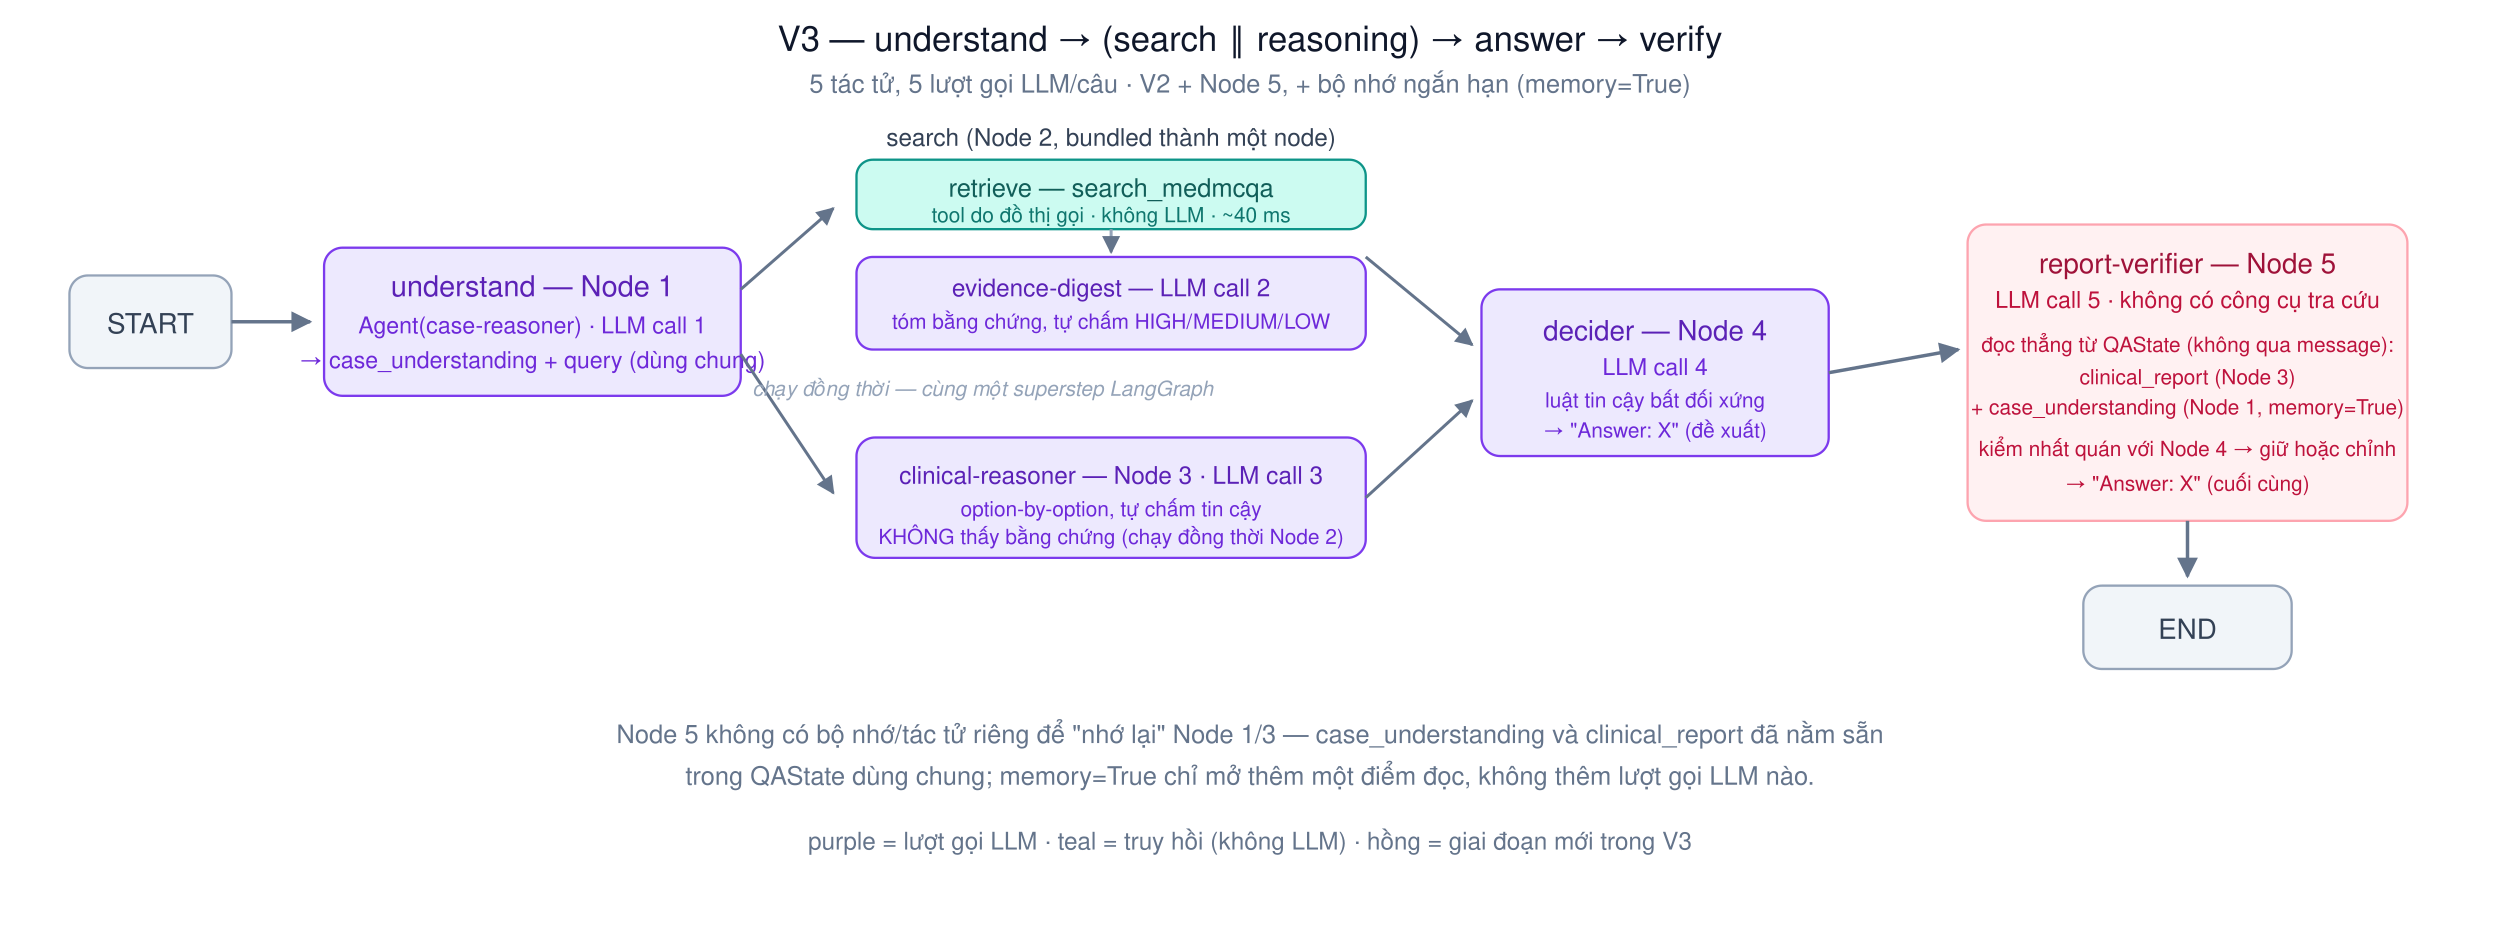
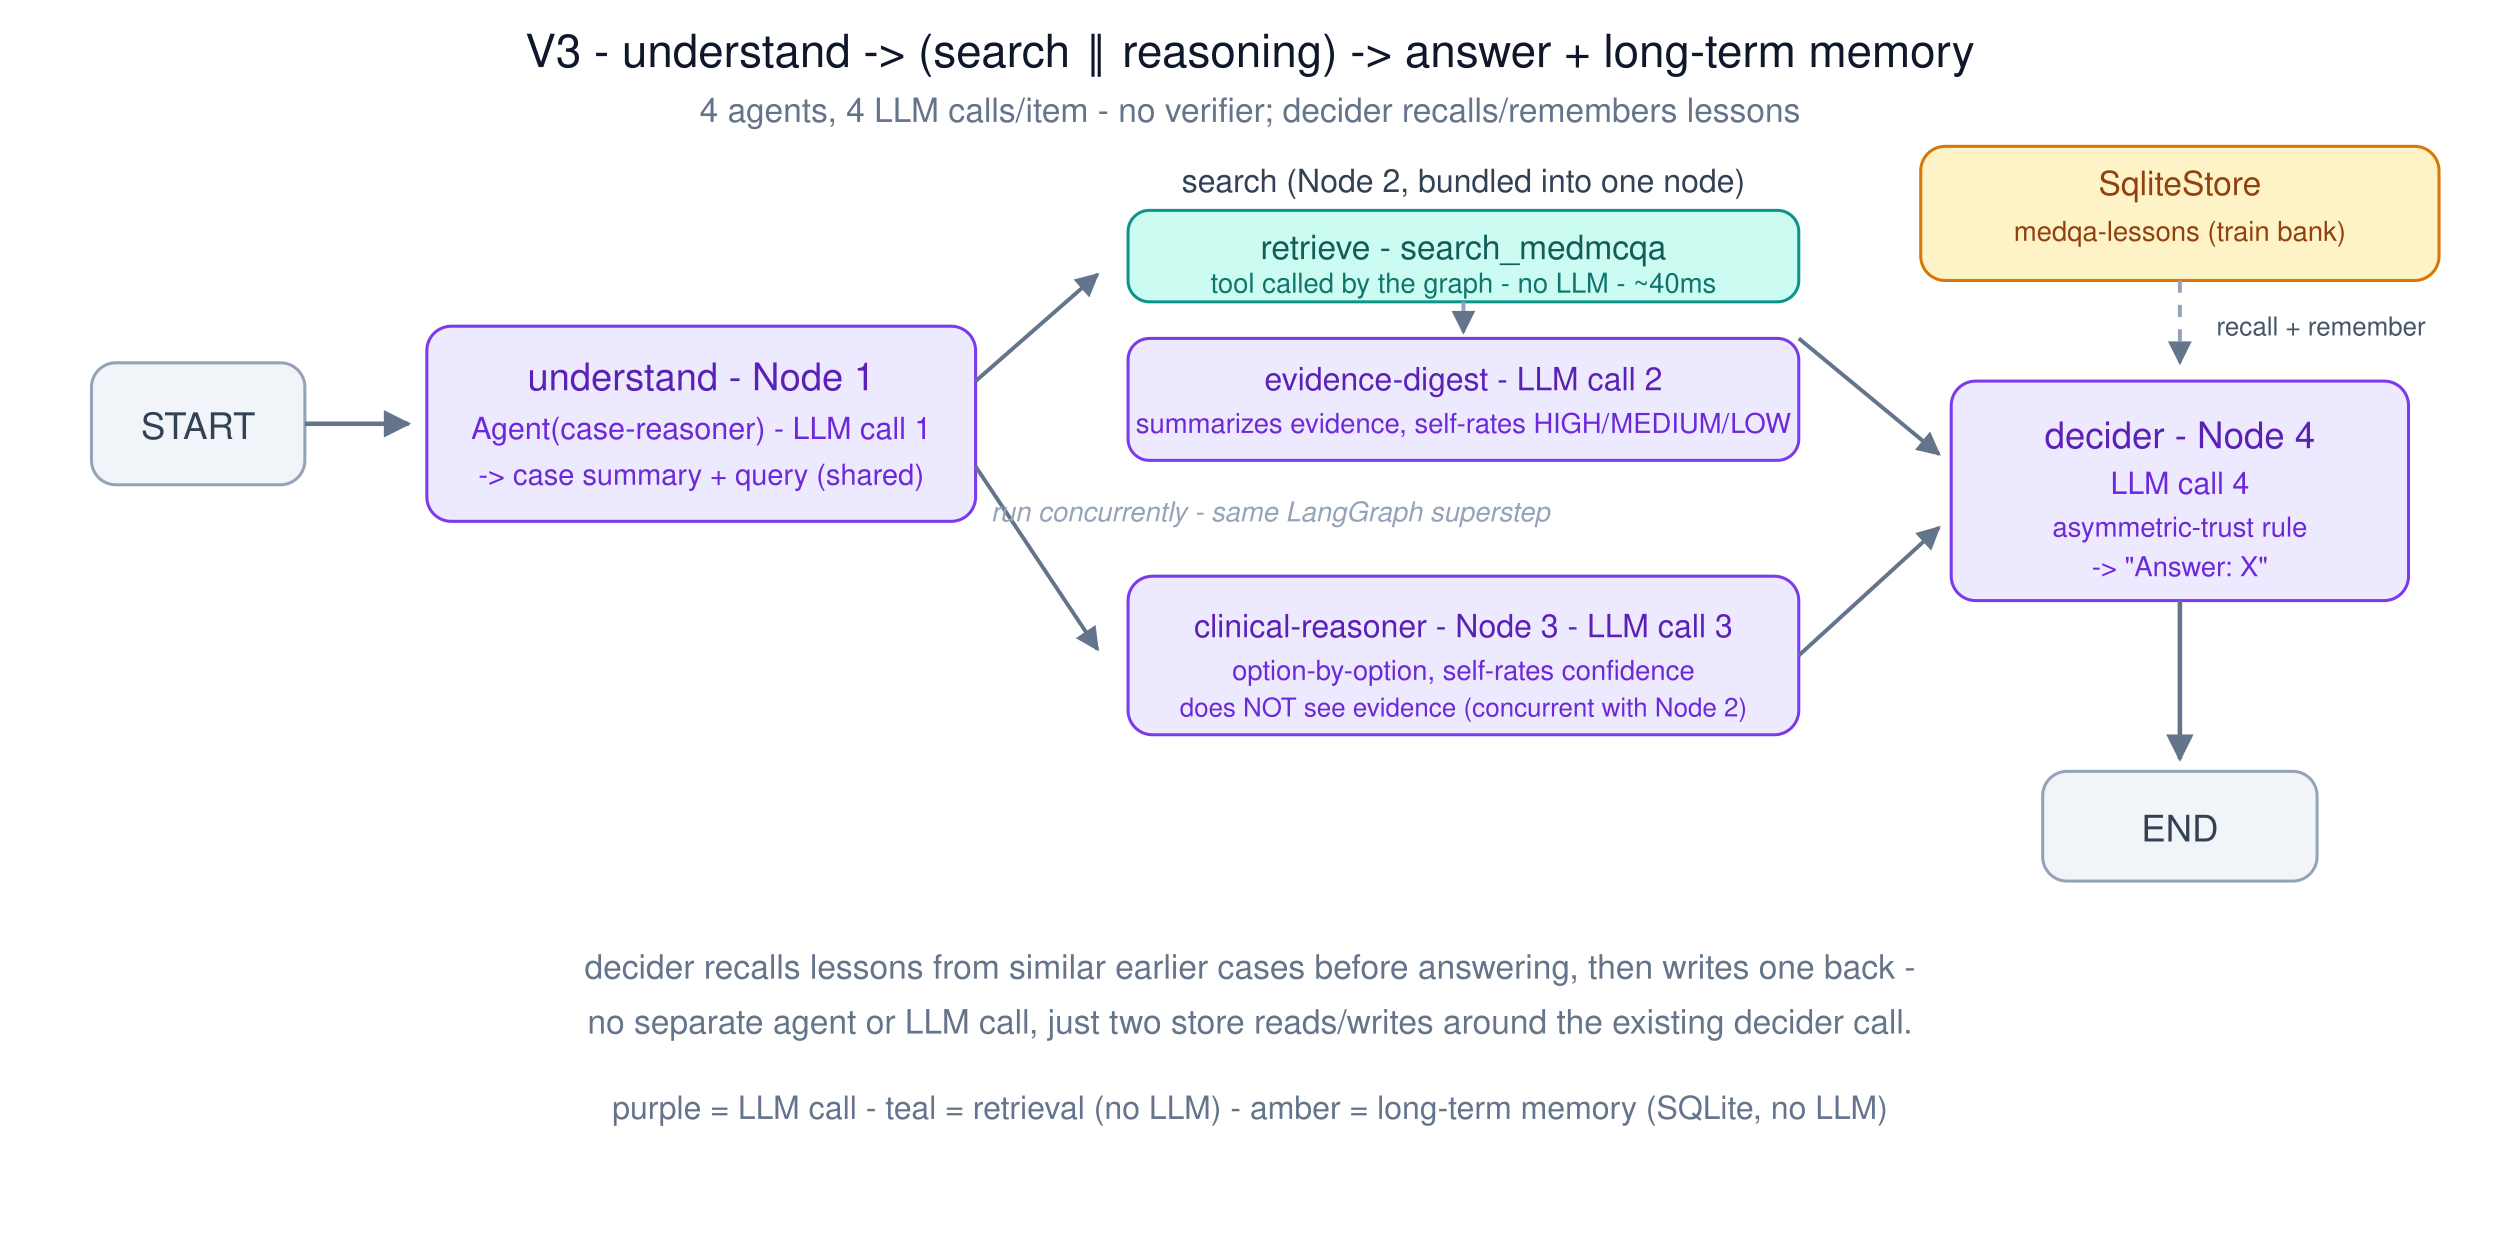
- <svg xmlns="http://www.w3.org/2000/svg" width="1080" height="405" viewBox="0 0 1080 405" font-family="Helvetica, Arial, sans-serif">
+ <svg xmlns="http://www.w3.org/2000/svg" width="820" height="405" viewBox="0 0 820 405" font-family="Helvetica, Arial, sans-serif">
  <defs>
    <marker id="v3a" viewBox="0 0 10 10" refX="9" refY="5" markerWidth="6" markerHeight="6" orient="auto-start-reverse">
      <path d="M0,0 L10,5 L0,10 z" fill="#64748B" />
    </marker>
  </defs>
-   <text x="540" y="22" text-anchor="middle" font-size="15" font-weight="500" fill="#0F172A">V3 — understand → (search ‖ reasoning) → answer → verify</text>
-   <text x="540" y="40" text-anchor="middle" font-size="11" fill="#64748B">5 tác tử, 5 lượt gọi LLM/câu · V2 + Node 5, + bộ nhớ ngắn hạn (memory=True)</text>
+   <text x="410" y="22" text-anchor="middle" font-size="15" font-weight="500" fill="#0F172A">V3 - understand -&gt; (search ‖ reasoning) -&gt; answer + long-term memory</text>
+   <text x="410" y="40" text-anchor="middle" font-size="11" fill="#64748B">4 agents, 4 LLM calls/item - no verifier; decider recalls/remembers lessons</text>
  <rect x="30" y="119" width="70" height="40" rx="8" fill="#F1F5F9" stroke="#94A3B8" />
  <text x="65" y="144" text-anchor="middle" font-size="12" font-weight="500" fill="#334155">START</text>
  <rect x="140" y="107" width="180" height="64" rx="8" fill="#EDE9FE" stroke="#7C3AED" />
-   <text x="230" y="128" text-anchor="middle" font-size="12.5" font-weight="500" fill="#5B21B6">understand — Node 1</text>
-   <text x="230" y="144" text-anchor="middle" font-size="10" fill="#6D28D9">Agent(case-reasoner) · LLM call 1</text>
-   <text x="230" y="159" text-anchor="middle" font-size="10" fill="#6D28D9">→ case_understanding + query (dùng chung)</text>
+   <text x="230" y="128" text-anchor="middle" font-size="12.5" font-weight="500" fill="#5B21B6">understand - Node 1</text>
+   <text x="230" y="144" text-anchor="middle" font-size="10" fill="#6D28D9">Agent(case-reasoner) - LLM call 1</text>
+   <text x="230" y="159" text-anchor="middle" font-size="9.5" fill="#6D28D9">-&gt; case summary + query (shared)</text>
  <line x1="100" y1="139" x2="134" y2="139" stroke="#64748B" stroke-width="1.5" marker-end="url(#v3a)" />
-   <text x="480" y="63" text-anchor="middle" font-size="10.5" font-weight="500" fill="#334155">search (Node 2, bundled thành một node)</text>
+   <text x="480" y="63" text-anchor="middle" font-size="10.5" font-weight="500" fill="#334155">search (Node 2, bundled into one node)</text>
  <rect x="370" y="69" width="220" height="30" rx="7" fill="#CCFBF1" stroke="#0D9488" />
-   <text x="480" y="85" text-anchor="middle" font-size="11" font-weight="500" fill="#115E59">retrieve — search_medmcqa</text>
-   <text x="480" y="96" text-anchor="middle" font-size="9" fill="#0F766E">tool do đồ thị gọi · không LLM · ~40 ms</text>
+   <text x="480" y="85" text-anchor="middle" font-size="11" font-weight="500" fill="#115E59">retrieve - search_medmcqa</text>
+   <text x="480" y="96" text-anchor="middle" font-size="9" fill="#0F766E">tool called by the graph - no LLM - ~40ms</text>
  <line x1="480" y1="99" x2="480" y2="109" stroke="#94A3B8" stroke-width="1.3" marker-end="url(#v3a)" />
  <rect x="370" y="111" width="220" height="40" rx="7" fill="#EDE9FE" stroke="#7C3AED" />
-   <text x="480" y="128" text-anchor="middle" font-size="10.5" font-weight="500" fill="#5B21B6">evidence-digest — LLM call 2</text>
-   <text x="480" y="142" text-anchor="middle" font-size="9" fill="#6D28D9">tóm bằng chứng, tự chấm HIGH/MEDIUM/LOW</text>
+   <text x="480" y="128" text-anchor="middle" font-size="10.5" font-weight="500" fill="#5B21B6">evidence-digest - LLM call 2</text>
+   <text x="480" y="142" text-anchor="middle" font-size="9" fill="#6D28D9">summarizes evidence, self-rates HIGH/MEDIUM/LOW</text>
  <rect x="370" y="189" width="220" height="52" rx="8" fill="#EDE9FE" stroke="#7C3AED" />
-   <text x="480" y="209" text-anchor="middle" font-size="10.5" font-weight="500" fill="#5B21B6">clinical-reasoner — Node 3 · LLM call 3</text>
-   <text x="480" y="223" text-anchor="middle" font-size="9" fill="#6D28D9">option-by-option, tự chấm tin cậy</text>
-   <text x="480" y="235" text-anchor="middle" font-size="9" fill="#6D28D9">KHÔNG thấy bằng chứng (chạy đồng thời Node 2)</text>
+   <text x="480" y="209" text-anchor="middle" font-size="10.5" font-weight="500" fill="#5B21B6">clinical-reasoner - Node 3 - LLM call 3</text>
+   <text x="480" y="223" text-anchor="middle" font-size="9" fill="#6D28D9">option-by-option, self-rates confidence</text>
+   <text x="480" y="235" text-anchor="middle" font-size="8.5" fill="#6D28D9">does NOT see evidence (concurrent with Node 2)</text>
  <line x1="320" y1="125" x2="360" y2="90" stroke="#64748B" stroke-width="1.3" marker-end="url(#v3a)" />
  <line x1="320" y1="153" x2="360" y2="213" stroke="#64748B" stroke-width="1.3" marker-end="url(#v3a)" />
-   <text x="325" y="171" font-size="9" fill="#94A3B8" font-style="italic">chạy đồng thời — cùng một superstep LangGraph</text>
+   <text x="325" y="171" font-size="9" fill="#94A3B8" font-style="italic">run concurrently - same LangGraph superstep</text>
+   <rect x="630" y="48" width="170" height="44" rx="8" fill="#FEF3C7" stroke="#D97706" />
+   <text x="715" y="64" text-anchor="middle" font-size="11" font-weight="500" fill="#92400E">SqliteStore</text>
+   <text x="715" y="79" text-anchor="middle" font-size="9" fill="#92400E">medqa-lessons (train bank)</text>
+   <line x1="715" y1="92" x2="715" y2="119" stroke="#94A3B8" stroke-width="1.3" stroke-dasharray="4 4" marker-end="url(#v3a)" />
+   <text x="727" y="110" text-anchor="start" font-size="8.5" fill="#475569">recall + remember</text>
  <rect x="640" y="125" width="150" height="72" rx="8" fill="#EDE9FE" stroke="#7C3AED" />
-   <text x="715" y="147" text-anchor="middle" font-size="12" font-weight="500" fill="#5B21B6">decider — Node 4</text>
+   <text x="715" y="147" text-anchor="middle" font-size="12" font-weight="500" fill="#5B21B6">decider - Node 4</text>
  <text x="715" y="162" text-anchor="middle" font-size="10" fill="#6D28D9">LLM call 4</text>
-   <text x="715" y="176" text-anchor="middle" font-size="9" fill="#6D28D9">luật tin cậy bất đối xứng</text>
-   <text x="715" y="189" text-anchor="middle" font-size="9" fill="#6D28D9">→ "Answer: X" (đề xuất)</text>
+   <text x="715" y="176" text-anchor="middle" font-size="9" fill="#6D28D9">asymmetric-trust rule</text>
+   <text x="715" y="189" text-anchor="middle" font-size="9" fill="#6D28D9">-&gt; "Answer: X"</text>
  <line x1="590" y1="111" x2="636" y2="149" stroke="#64748B" stroke-width="1.3" marker-end="url(#v3a)" />
  <line x1="590" y1="215" x2="636" y2="173" stroke="#64748B" stroke-width="1.3" marker-end="url(#v3a)" />
-   <rect x="850" y="97" width="190" height="128" rx="8" fill="#FFF1F2" stroke="#FDA4AF" />
-   <text x="945" y="118" text-anchor="middle" font-size="12" font-weight="500" fill="#9F1239">report-verifier — Node 5</text>
-   <text x="945" y="133" text-anchor="middle" font-size="10" fill="#BE123C">LLM call 5 · không có công cụ tra cứu</text>
-   <text x="945" y="152" text-anchor="middle" font-size="9" fill="#BE123C">đọc thẳng từ QAState (không qua message):</text>
-   <text x="945" y="166" text-anchor="middle" font-size="9" fill="#BE123C">clinical_report (Node 3)</text>
-   <text x="945" y="179" text-anchor="middle" font-size="9" fill="#BE123C">+ case_understanding (Node 1, memory=True)</text>
-   <text x="945" y="197" text-anchor="middle" font-size="9" fill="#BE123C">kiểm nhất quán với Node 4 → giữ hoặc chỉnh</text>
-   <text x="945" y="212" text-anchor="middle" font-size="9" fill="#BE123C">→ "Answer: X" (cuối cùng)</text>
-   <line x1="790" y1="161" x2="846" y2="151" stroke="#64748B" stroke-width="1.5" marker-end="url(#v3a)" />
-   <rect x="900" y="253" width="90" height="36" rx="8" fill="#F1F5F9" stroke="#94A3B8" />
-   <text x="945" y="276" text-anchor="middle" font-size="12" fill="#334155">END</text>
-   <line x1="945" y1="225" x2="945" y2="249" stroke="#64748B" stroke-width="1.5" marker-end="url(#v3a)" />
-   <text x="540" y="321" text-anchor="middle" font-size="11" fill="#64748B">Node 5 không có bộ nhớ/tác tử riêng để "nhớ lại" Node 1/3 — case_understanding và clinical_report đã nằm sẵn</text>
-   <text x="540" y="339" text-anchor="middle" font-size="11" fill="#64748B">trong QAState dùng chung; memory=True chỉ mở thêm một điểm đọc, không thêm lượt gọi LLM nào.</text>
-   <text x="540" y="367" text-anchor="middle" font-size="10.5" fill="#64748B">purple = lượt gọi LLM · teal = truy hồi (không LLM) · hồng = giai đoạn mới trong V3</text>
+   <rect x="670" y="253" width="90" height="36" rx="8" fill="#F1F5F9" stroke="#94A3B8" />
+   <text x="715" y="276" text-anchor="middle" font-size="12" fill="#334155">END</text>
+   <line x1="715" y1="197" x2="715" y2="249" stroke="#64748B" stroke-width="1.5" marker-end="url(#v3a)" />
+   <text x="410" y="321" text-anchor="middle" font-size="11" fill="#64748B">decider recalls lessons from similar earlier cases before answering, then writes one back -</text>
+   <text x="410" y="339" text-anchor="middle" font-size="11" fill="#64748B">no separate agent or LLM call, just two store reads/writes around the existing decider call.</text>
+   <text x="410" y="367" text-anchor="middle" font-size="10.5" fill="#64748B">purple = LLM call - teal = retrieval (no LLM) - amber = long-term memory (SQLite, no LLM)</text>
</svg>
